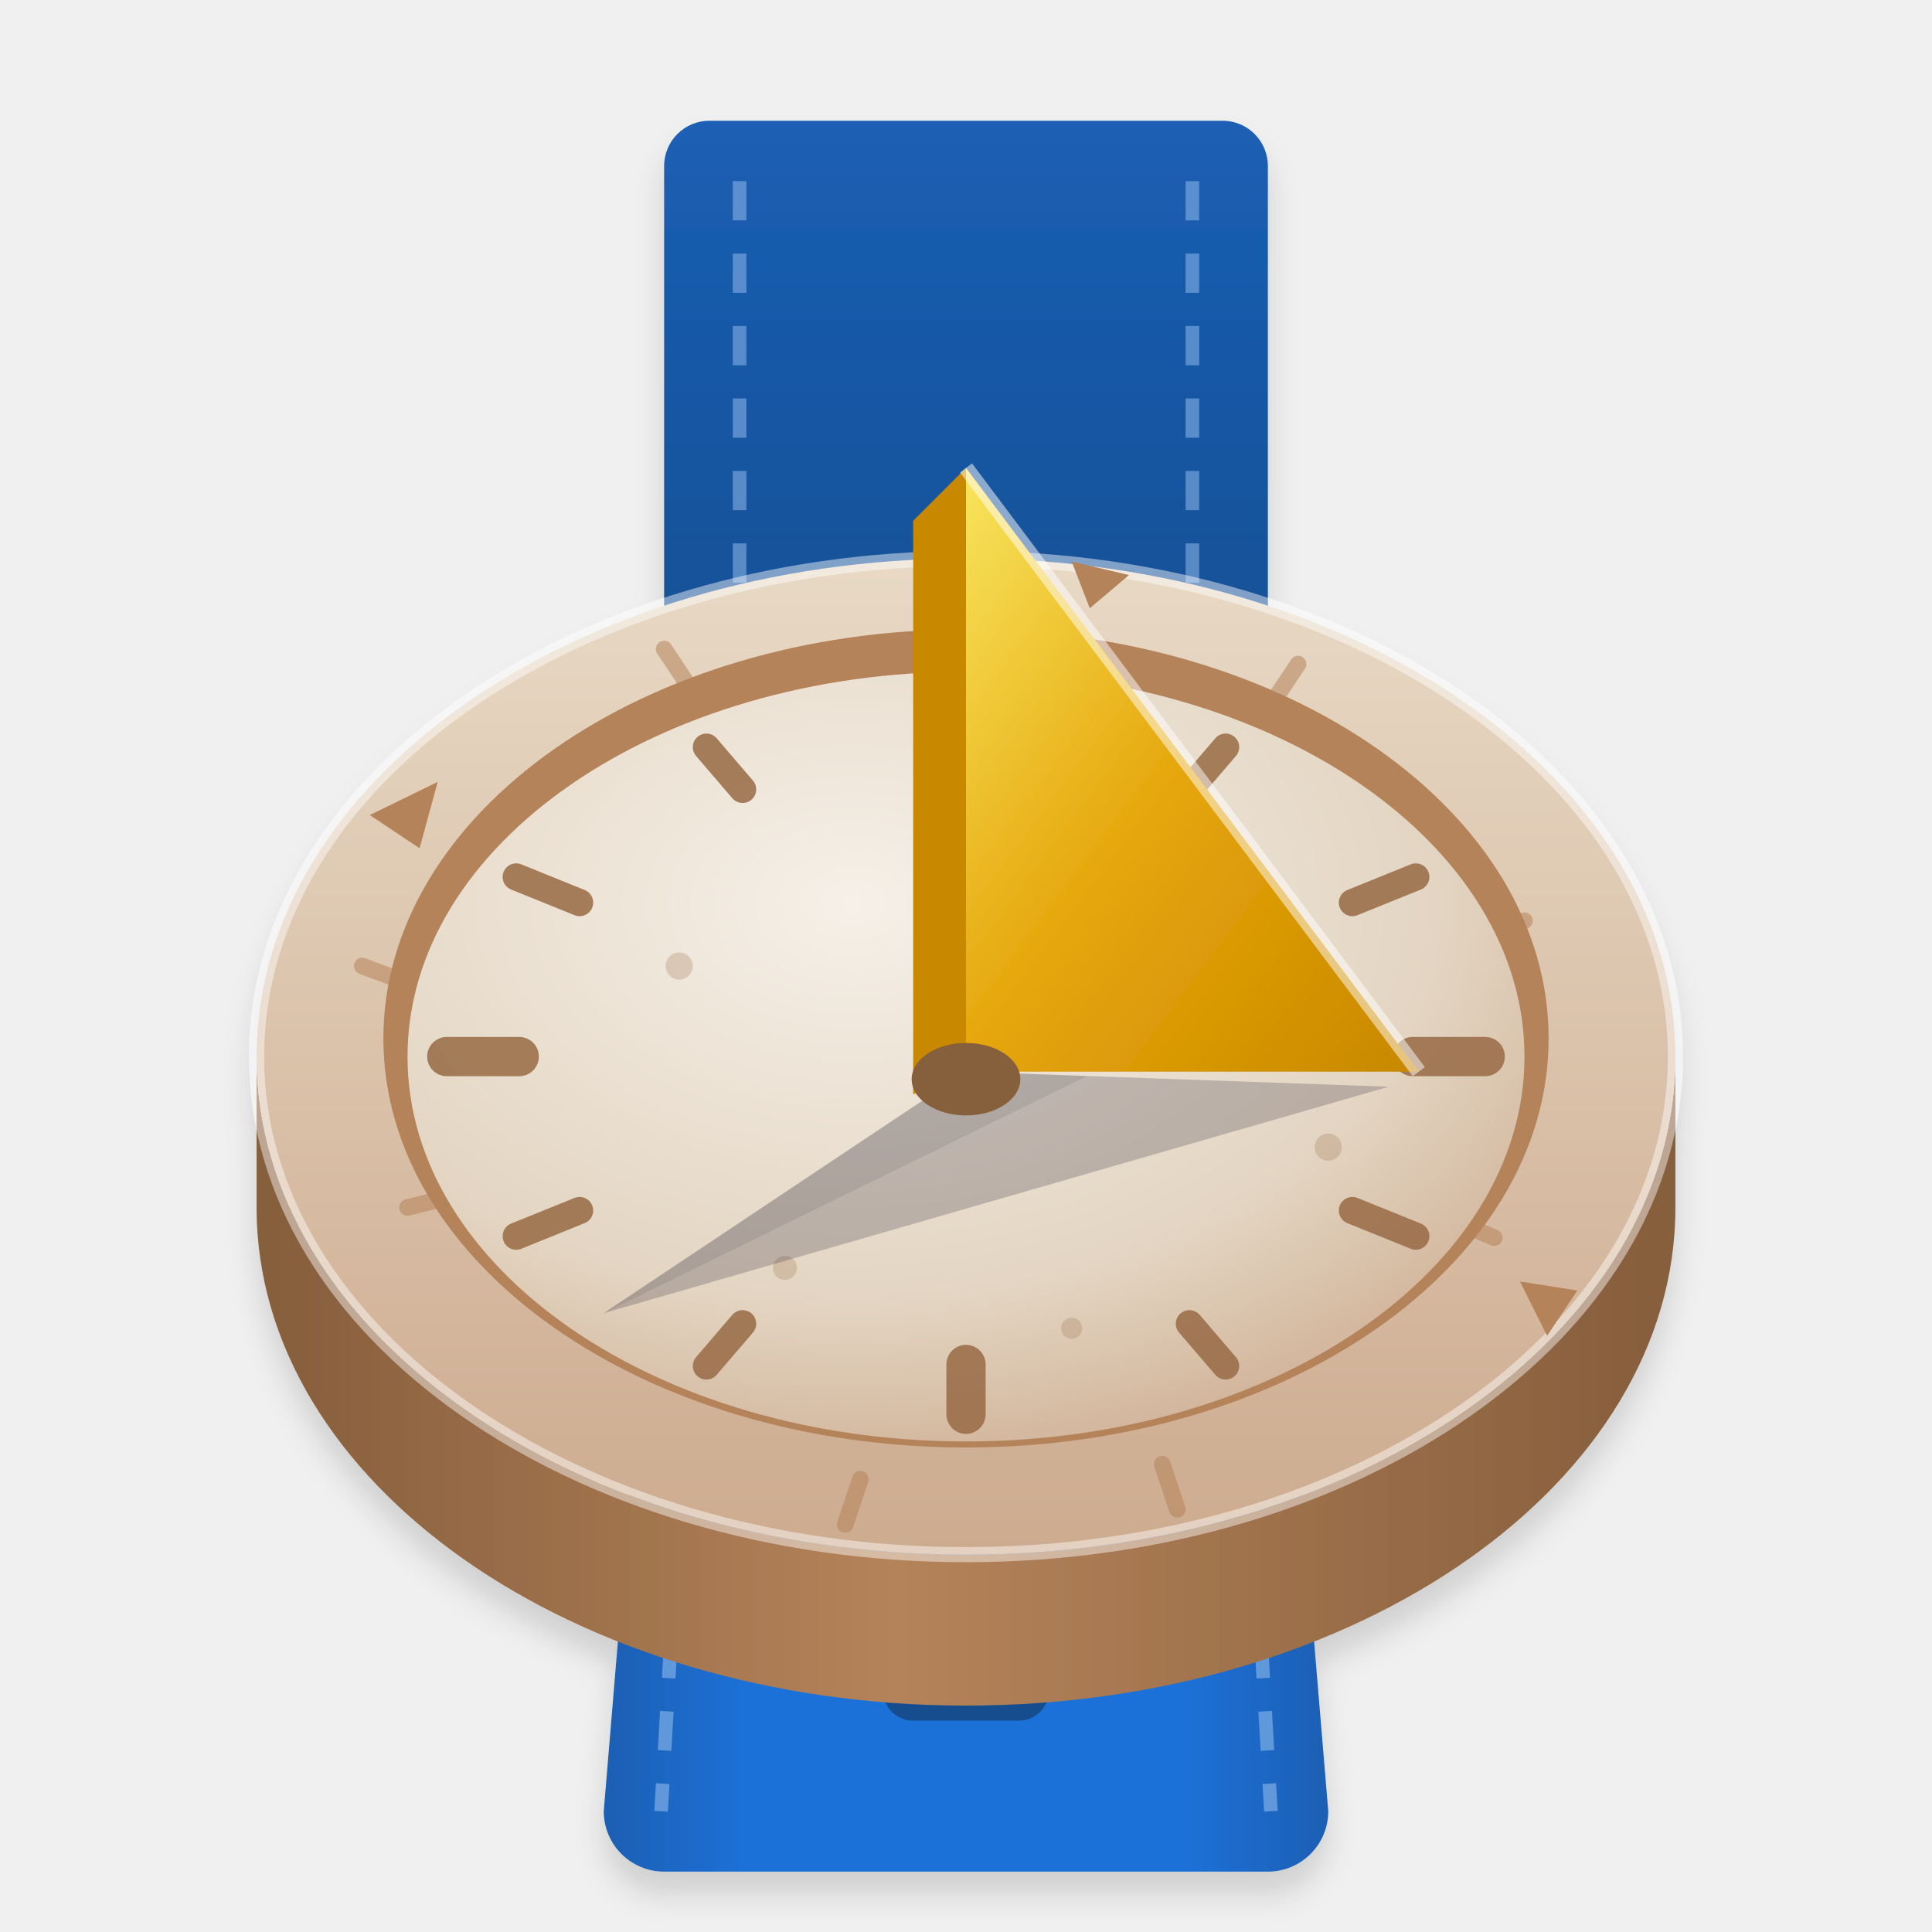
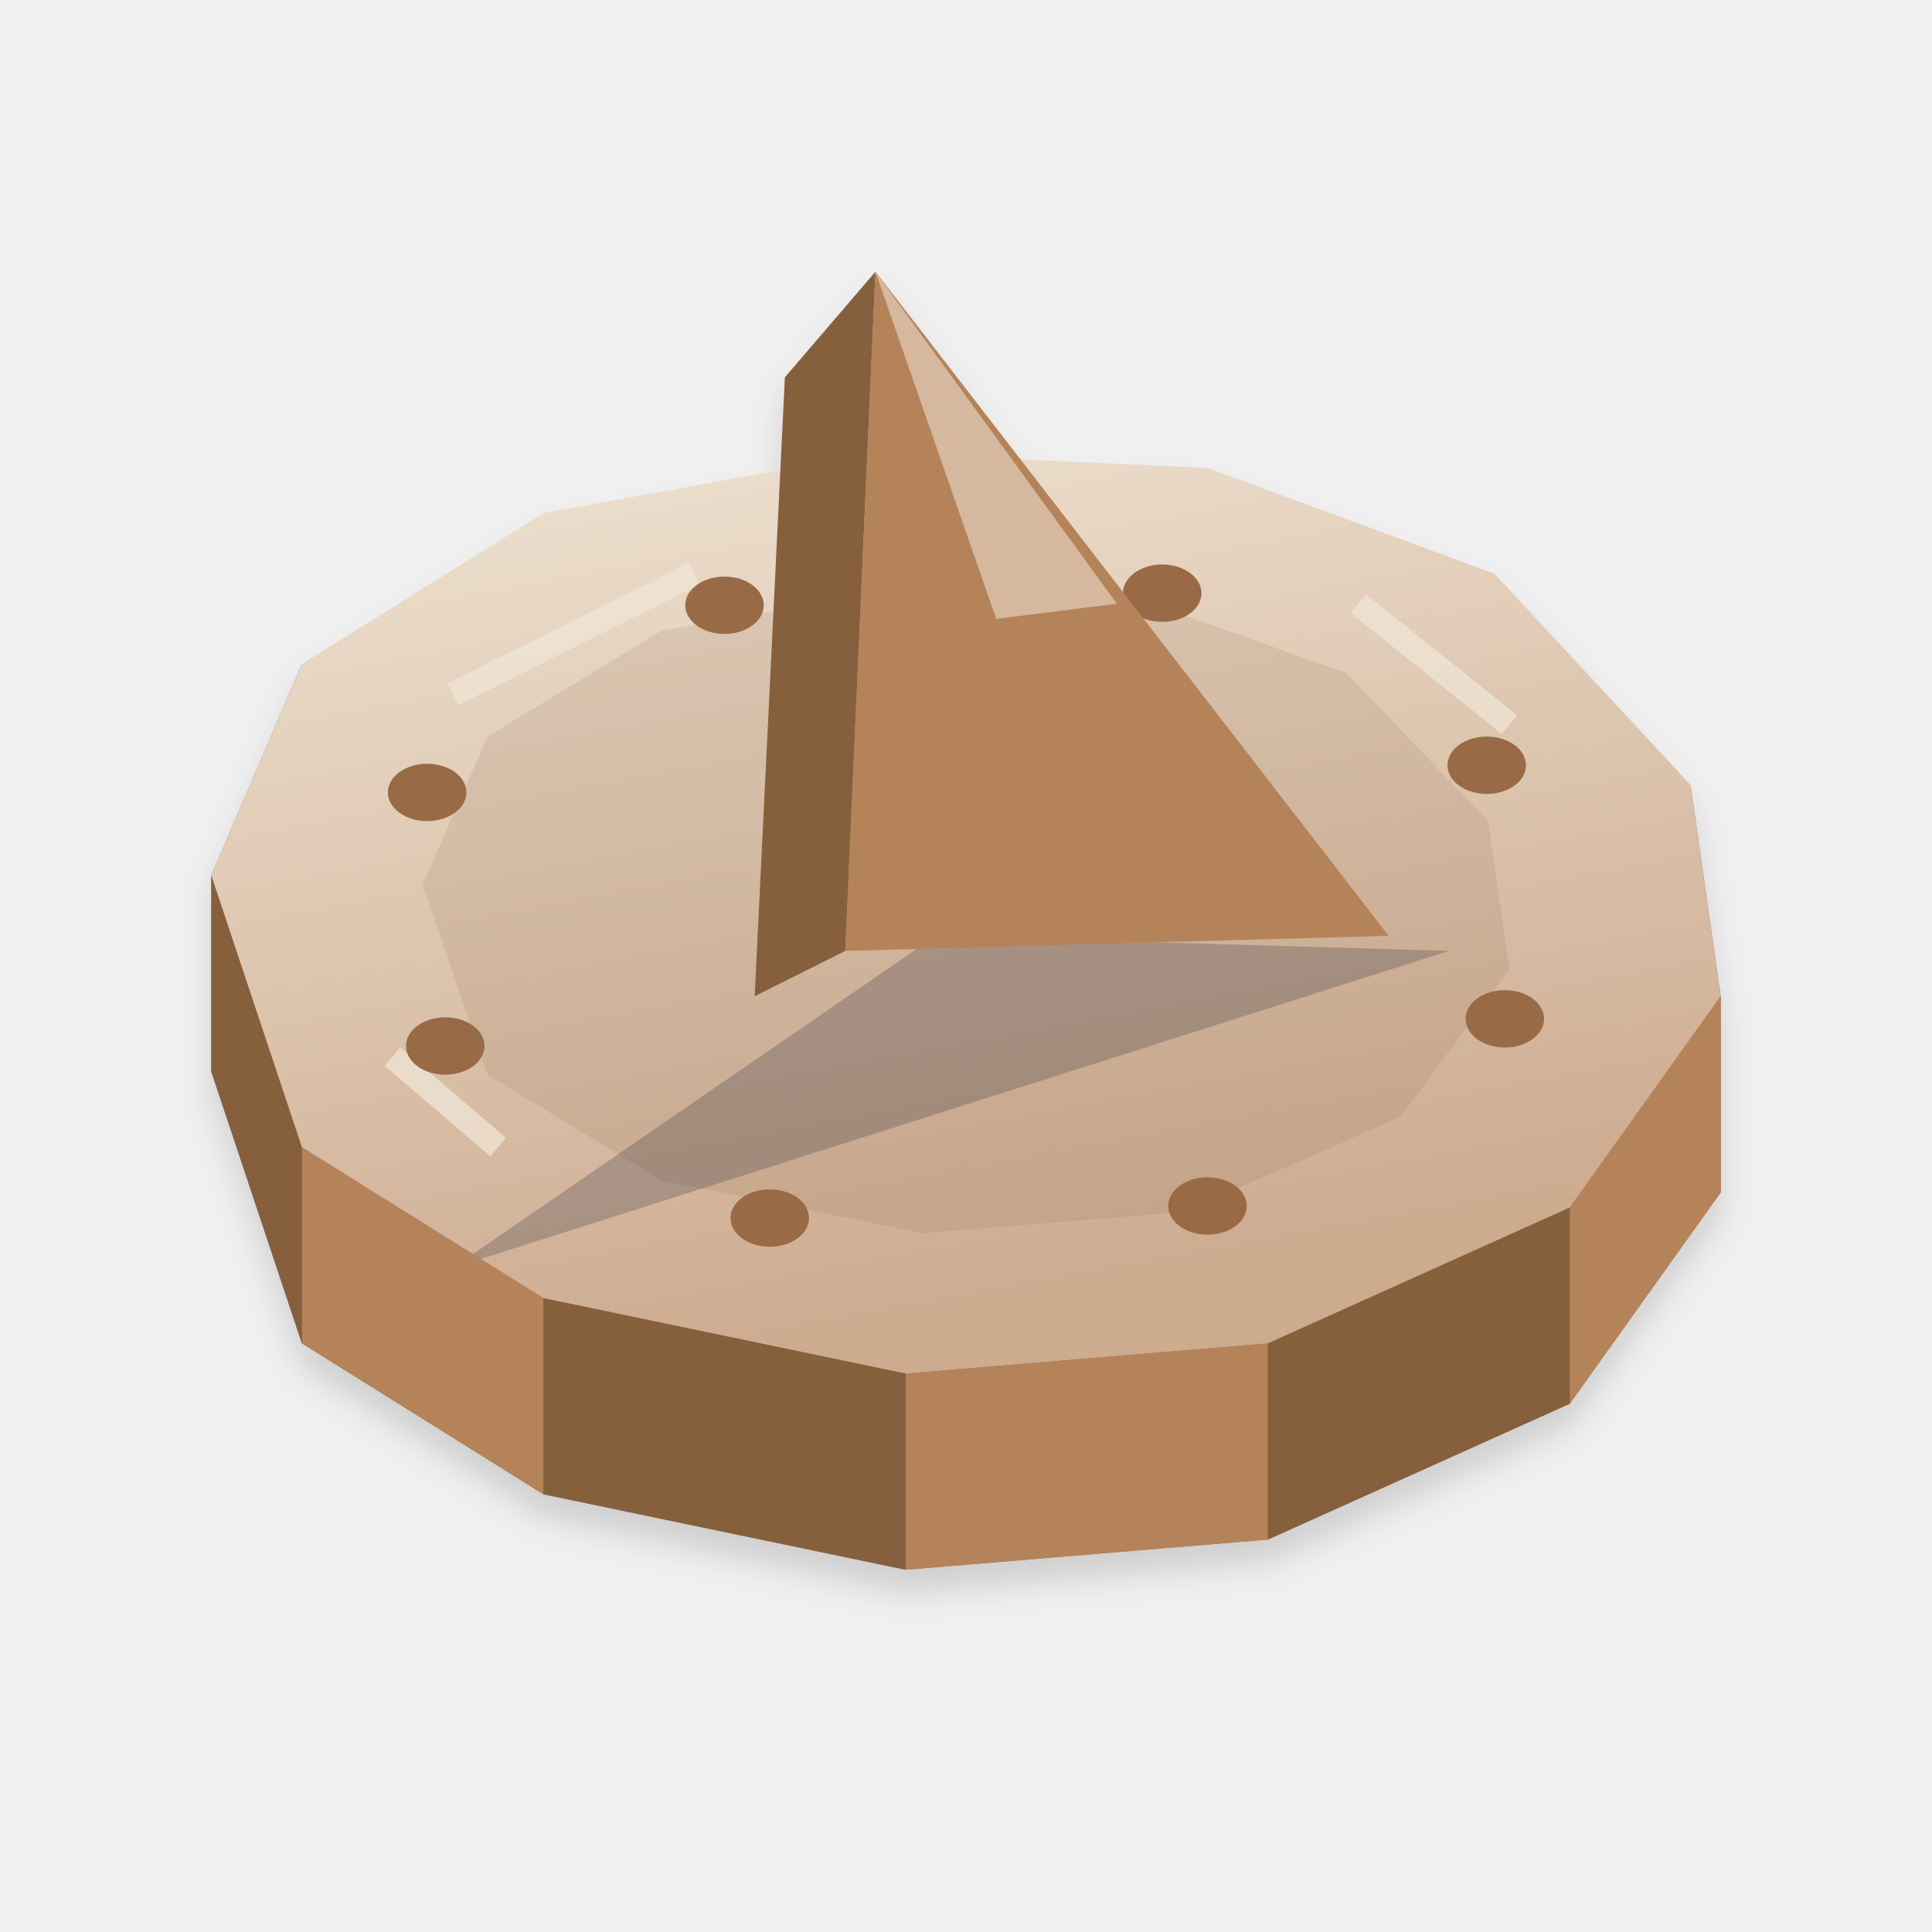
<svg xmlns="http://www.w3.org/2000/svg" width="128" height="128" viewBox="0 0 128 128">
  <defs>
    <filter id="shadow" x="-20%" y="-20%" width="140%" height="150%">
      <feDropShadow dx="0" dy="4" stdDeviation="3.5" flood-color="#000" flood-opacity="0.22" />
      <feDropShadow dx="0" dy="1.5" stdDeviation="1" flood-color="#000" flood-opacity="0.14" />
    </filter>
-     <linearGradient id="strap" x1="0" y1="0" x2="1" y2="0">
-       <stop offset="0" stop-color="#1a5fb4" />
-       <stop offset="0.2" stop-color="#1c71d8" />
-       <stop offset="0.8" stop-color="#1c71d8" />
-       <stop offset="1" stop-color="#1a5fb4" />
-     </linearGradient>
-     <linearGradient id="strap-back" x1="0" y1="0" x2="0" y2="1">
-       <stop offset="0" stop-color="#1a5fb4" />
-       <stop offset="1" stop-color="#174d8f" />
-     </linearGradient>
-     <linearGradient id="side" x1="0" y1="0" x2="1" y2="0">
-       <stop offset="0" stop-color="#865e3c" />
-       <stop offset="0.45" stop-color="#b5835a" />
-       <stop offset="1" stop-color="#865e3c" />
-     </linearGradient>
-     <linearGradient id="rim" x1="0" y1="0" x2="0" y2="1">
-       <stop offset="0" stop-color="#e8d9c5" />
+     <linearGradient id="top" x1="0" y1="0" x2="0.3" y2="1">
+       <stop offset="0" stop-color="#efe3d3" />
      <stop offset="1" stop-color="#cdab8f" />
    </linearGradient>
-     <radialGradient id="face" cx="0.4" cy="0.3" r="0.8">
-       <stop offset="0" stop-color="#f6f0e8" />
-       <stop offset="0.65" stop-color="#e3d5c2" />
-       <stop offset="1" stop-color="#cdab8f" />
-     </radialGradient>
-     <linearGradient id="bronze" x1="0" y1="0" x2="1" y2="1">
-       <stop offset="0" stop-color="#f8e45c" />
-       <stop offset="0.5" stop-color="#e5a50a" />
-       <stop offset="1" stop-color="#c88800" />
-     </linearGradient>
-     <clipPath id="face-clip">
-       <ellipse cx="64.0" cy="70.0" rx="37.0" ry="25.5" />
+     <clipPath id="face">
+       <path d="M14.0 58.0 L20.0 44.0 L36.0 34.0 L58.0 30.0 L80.0 31.0 L99.0 38.0 L112.0 52.0 L114.0 66.0 L104.0 80.0 L84.0 89.0 L60.0 91.0 L36.0 86.0 L20.0 76.0 Z" />
    </clipPath>
  </defs>
  <g filter="url(#shadow)">
-     <path d="M47 8h34a3 3 0 0 1 3 3v40H44V11a3 3 0 0 1 3-3z" fill="url(#strap-back)" />
-     <path d="M49 12v36M79 12v36" stroke="#99c1f1" stroke-width="0.9" stroke-dasharray="2.6 2.2" opacity="0.5" />
-     <path d="M42 96h44l2 24a4 4 0 0 1-4 4H44a4 4 0 0 1-4-4z" fill="url(#strap)" />
-     <path d="M45 99l-1.2 21M83 99l1.2 21" stroke="#99c1f1" stroke-width="0.9" stroke-dasharray="2.6 2.2" opacity="0.55" />
-     <rect x="58.5" y="110" width="11" height="4" rx="2" fill="#174d8f" />
-     <path d="M17 70 a47 33 0 0 0 94 0 v10 a47 33 0 0 1 -94 0 z" fill="url(#side)" />
-     <path d="M18.5 76 a47 33 0 0 0 91 0" fill="none" stroke="#63452c" stroke-width="0.9" opacity="0.35" />
-     <path d="M21 82 a46 31 0 0 0 86 0" fill="none" stroke="#cdab8f" stroke-width="0.8" opacity="0.45" />
-     <ellipse cx="64" cy="70" rx="47" ry="33" fill="url(#rim)" />
-     <ellipse cx="64" cy="70" rx="47" ry="33" fill="none" stroke="#ffffff" stroke-opacity="0.45" stroke-width="1" />
-     <path d="M24.5 54 l4.5 -2.2 l-1.2 4.4 z" fill="#b5835a" />
-     <path d="M104.5 85.5 l-3.8 -0.6 l1.8 3.6 z" fill="#b5835a" />
-     <path d="M71 37.2 l3.8 0.9 l-2.6 2.2 z" fill="#b5835a" />
-     <g stroke="#b5835a" stroke-width="1.1" stroke-linecap="round" opacity="0.55">
-       <path d="M24 64l4 1.5M27 80l4-1M101 61l-4 2M99 82l-3.5-1.5M44 43l2 3M86 44l-2 3M56 101l1-3M78 100l-1-3" />
+     <path d="M14.0 71.0 L20.0 57.0 L36.0 47.0 L58.0 43.0 L80.0 44.0 L99.0 51.0 L112.0 65.0 L114.0 79.0 L104.0 93.0 L84.0 102.0 L60.0 104.0 L36.0 99.0 L20.0 89.0 Z" fill="#865e3c" />
+     <path d="M14.0 58.0 L20.0 44.0 L20.0 57.0 L14.0 71.0 Z" fill="#865e3c" />
+     <path d="M112.0 52.0 L114.0 66.0 L114.0 79.0 L112.0 65.0 Z" fill="#865e3c" />
+     <path d="M114.0 66.0 L104.0 80.0 L104.0 93.0 L114.0 79.0 Z" fill="#b5835a" />
+     <path d="M104.0 80.0 L84.0 89.0 L84.0 102.0 L104.0 93.0 Z" fill="#865e3c" />
+     <path d="M84.0 89.0 L60.0 91.0 L60.0 104.0 L84.0 102.0 Z" fill="#b5835a" />
+     <path d="M60.0 91.0 L36.0 86.0 L36.0 99.0 L60.0 104.0 Z" fill="#865e3c" />
+     <path d="M36.0 86.0 L20.0 76.0 L20.0 89.0 L36.0 99.0 Z" fill="#b5835a" />
+     <path d="M20.0 76.0 L14.0 58.0 L14.0 71.0 L20.0 89.0 Z" fill="#865e3c" />
+     <path d="M14.0 58.0 L20.0 44.0 L36.0 34.0 L58.0 30.0 L80.0 31.0 L99.0 38.0 L112.0 52.0 L114.0 66.0 L104.0 80.0 L84.0 89.0 L60.0 91.0 L36.0 86.0 L20.0 76.0 Z" fill="url(#top)" />
+     <path d="M28.0 58.6 L32.3 48.8 L43.8 41.8 L59.7 39.0 L75.5 39.7 L89.2 44.6 L98.6 54.4 L100.0 64.2 L92.8 74.0 L78.4 80.3 L61.1 81.7 L43.8 78.2 L32.3 71.2 Z" fill="#865e3c" opacity="0.13" />
+     <path d="M30 46 L46 38 M90 40 L100 48 M26 70 L33 76" stroke="#efe3d3" stroke-width="1.6" opacity="0.8" />
+     <g clip-path="url(#face)">
+       <path d="M62 62 L96 63 L30 84 Z" fill="#3d3846" opacity="0.28" />
    </g>
-     <ellipse cx="64.0" cy="68.8" rx="38.6" ry="27.1" fill="#b5835a" />
-     <ellipse cx="64.0" cy="70.0" rx="37.0" ry="25.5" fill="url(#face)" />
-     <g clip-path="url(#face-clip)">
-       <g fill="#986a44" opacity="0.25">
-         <circle cx="45" cy="64" r="0.9" />
-         <circle cx="80" cy="58" r="0.7" />
-         <circle cx="88" cy="76" r="0.9" />
-         <circle cx="52" cy="84" r="0.8" />
-         <circle cx="71" cy="88" r="0.7" />
-         <circle cx="62" cy="52" r="0.6" />
-       </g>
-       <path d="M64 71 L92 72 L40 87 Z" fill="#3d3846" opacity="0.26" />
-       <path d="M64 71 L72 71.3 L40 87 Z" fill="#3d3846" opacity="0.12" />
-     </g>
-     <g stroke="#986a44" stroke-linecap="round" opacity="0.85">
-       <path d="M93.6 70.0L98.4 70.0" stroke-width="2.6" />
-       <path d="M89.6 80.2L93.8 81.9" stroke-width="1.8" />
-       <path d="M78.8 87.7L81.2 90.5" stroke-width="1.8" />
-       <path d="M64.0 90.4L64.0 93.7" stroke-width="2.6" />
-       <path d="M49.2 87.7L46.8 90.5" stroke-width="1.8" />
-       <path d="M38.4 80.2L34.2 81.9" stroke-width="1.8" />
-       <path d="M34.4 70.0L29.6 70.0" stroke-width="2.6" />
-       <path d="M38.4 59.8L34.2 58.1" stroke-width="1.8" />
-       <path d="M49.2 52.3L46.8 49.5" stroke-width="1.8" />
-       <path d="M64.0 49.6L64.0 46.3" stroke-width="2.6" />
-       <path d="M78.8 52.3L81.2 49.5" stroke-width="1.8" />
-       <path d="M89.6 59.8L93.8 58.1" stroke-width="1.8" />
-     </g>
-     <path d="M64 71 L64 31 L94 71 Z" fill="url(#bronze)" />
-     <path d="M64 71 L64 31 L60.5 34.5 L60.5 72.5 Z" fill="#c88800" />
-     <path d="M64 31 L94 71" stroke="#ffffff" stroke-opacity="0.5" stroke-width="1" />
-     <ellipse cx="64" cy="71.5" rx="3.6" ry="2.4" fill="#865e3c" />
+     <ellipse cx="99.7" cy="67.5" rx="2.6" ry="1.9" fill="#986a44" />
+     <ellipse cx="80.0" cy="79.9" rx="2.6" ry="1.9" fill="#986a44" />
+     <ellipse cx="51.0" cy="80.7" rx="2.6" ry="1.9" fill="#986a44" />
+     <ellipse cx="29.5" cy="69.3" rx="2.6" ry="1.9" fill="#986a44" />
+     <ellipse cx="28.3" cy="52.5" rx="2.6" ry="1.9" fill="#986a44" />
+     <ellipse cx="48.0" cy="40.1" rx="2.6" ry="1.9" fill="#986a44" />
+     <ellipse cx="77.0" cy="39.3" rx="2.6" ry="1.9" fill="#986a44" />
+     <ellipse cx="98.5" cy="50.7" rx="2.6" ry="1.9" fill="#986a44" />
+     <path d="M56 63 L58 18 L92 62 Z" fill="#b5835a" />
+     <path d="M58 18 L74 40 L66 41 Z" fill="#efe3d3" opacity="0.55" />
+     <path d="M56 63 L58 18 L52 25 L50 66 Z" fill="#865e3c" />
  </g>
</svg>
